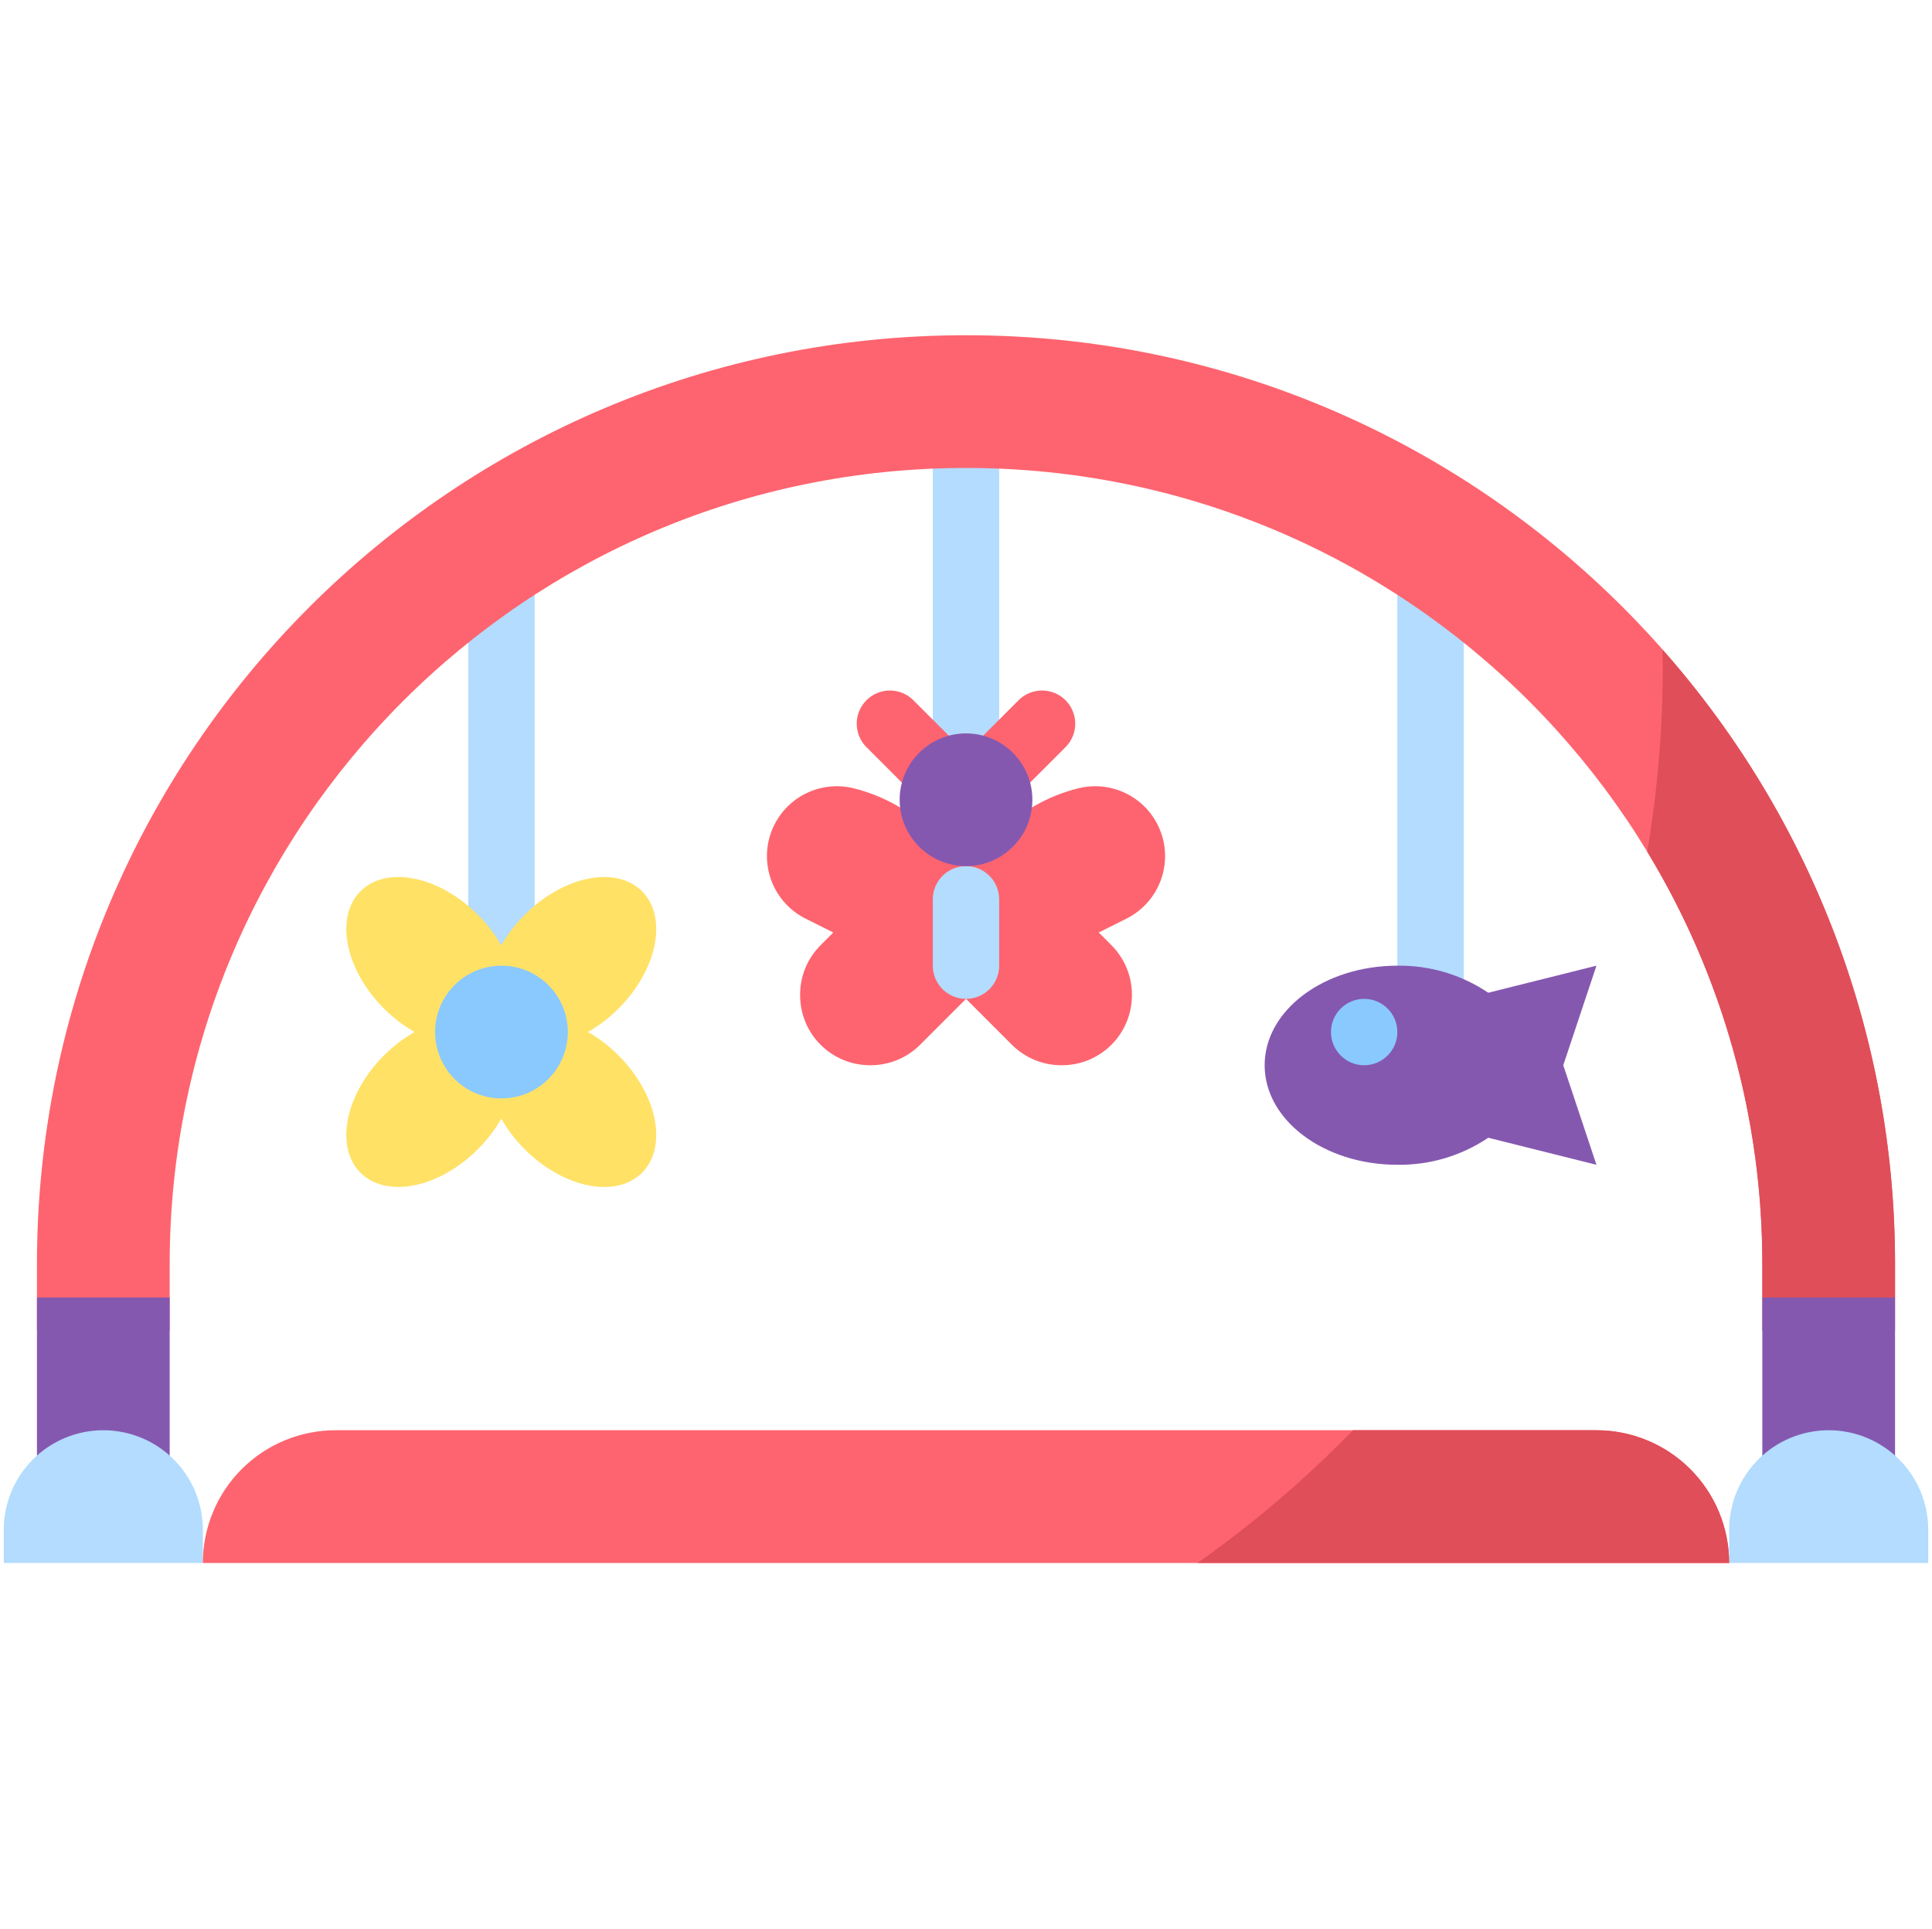
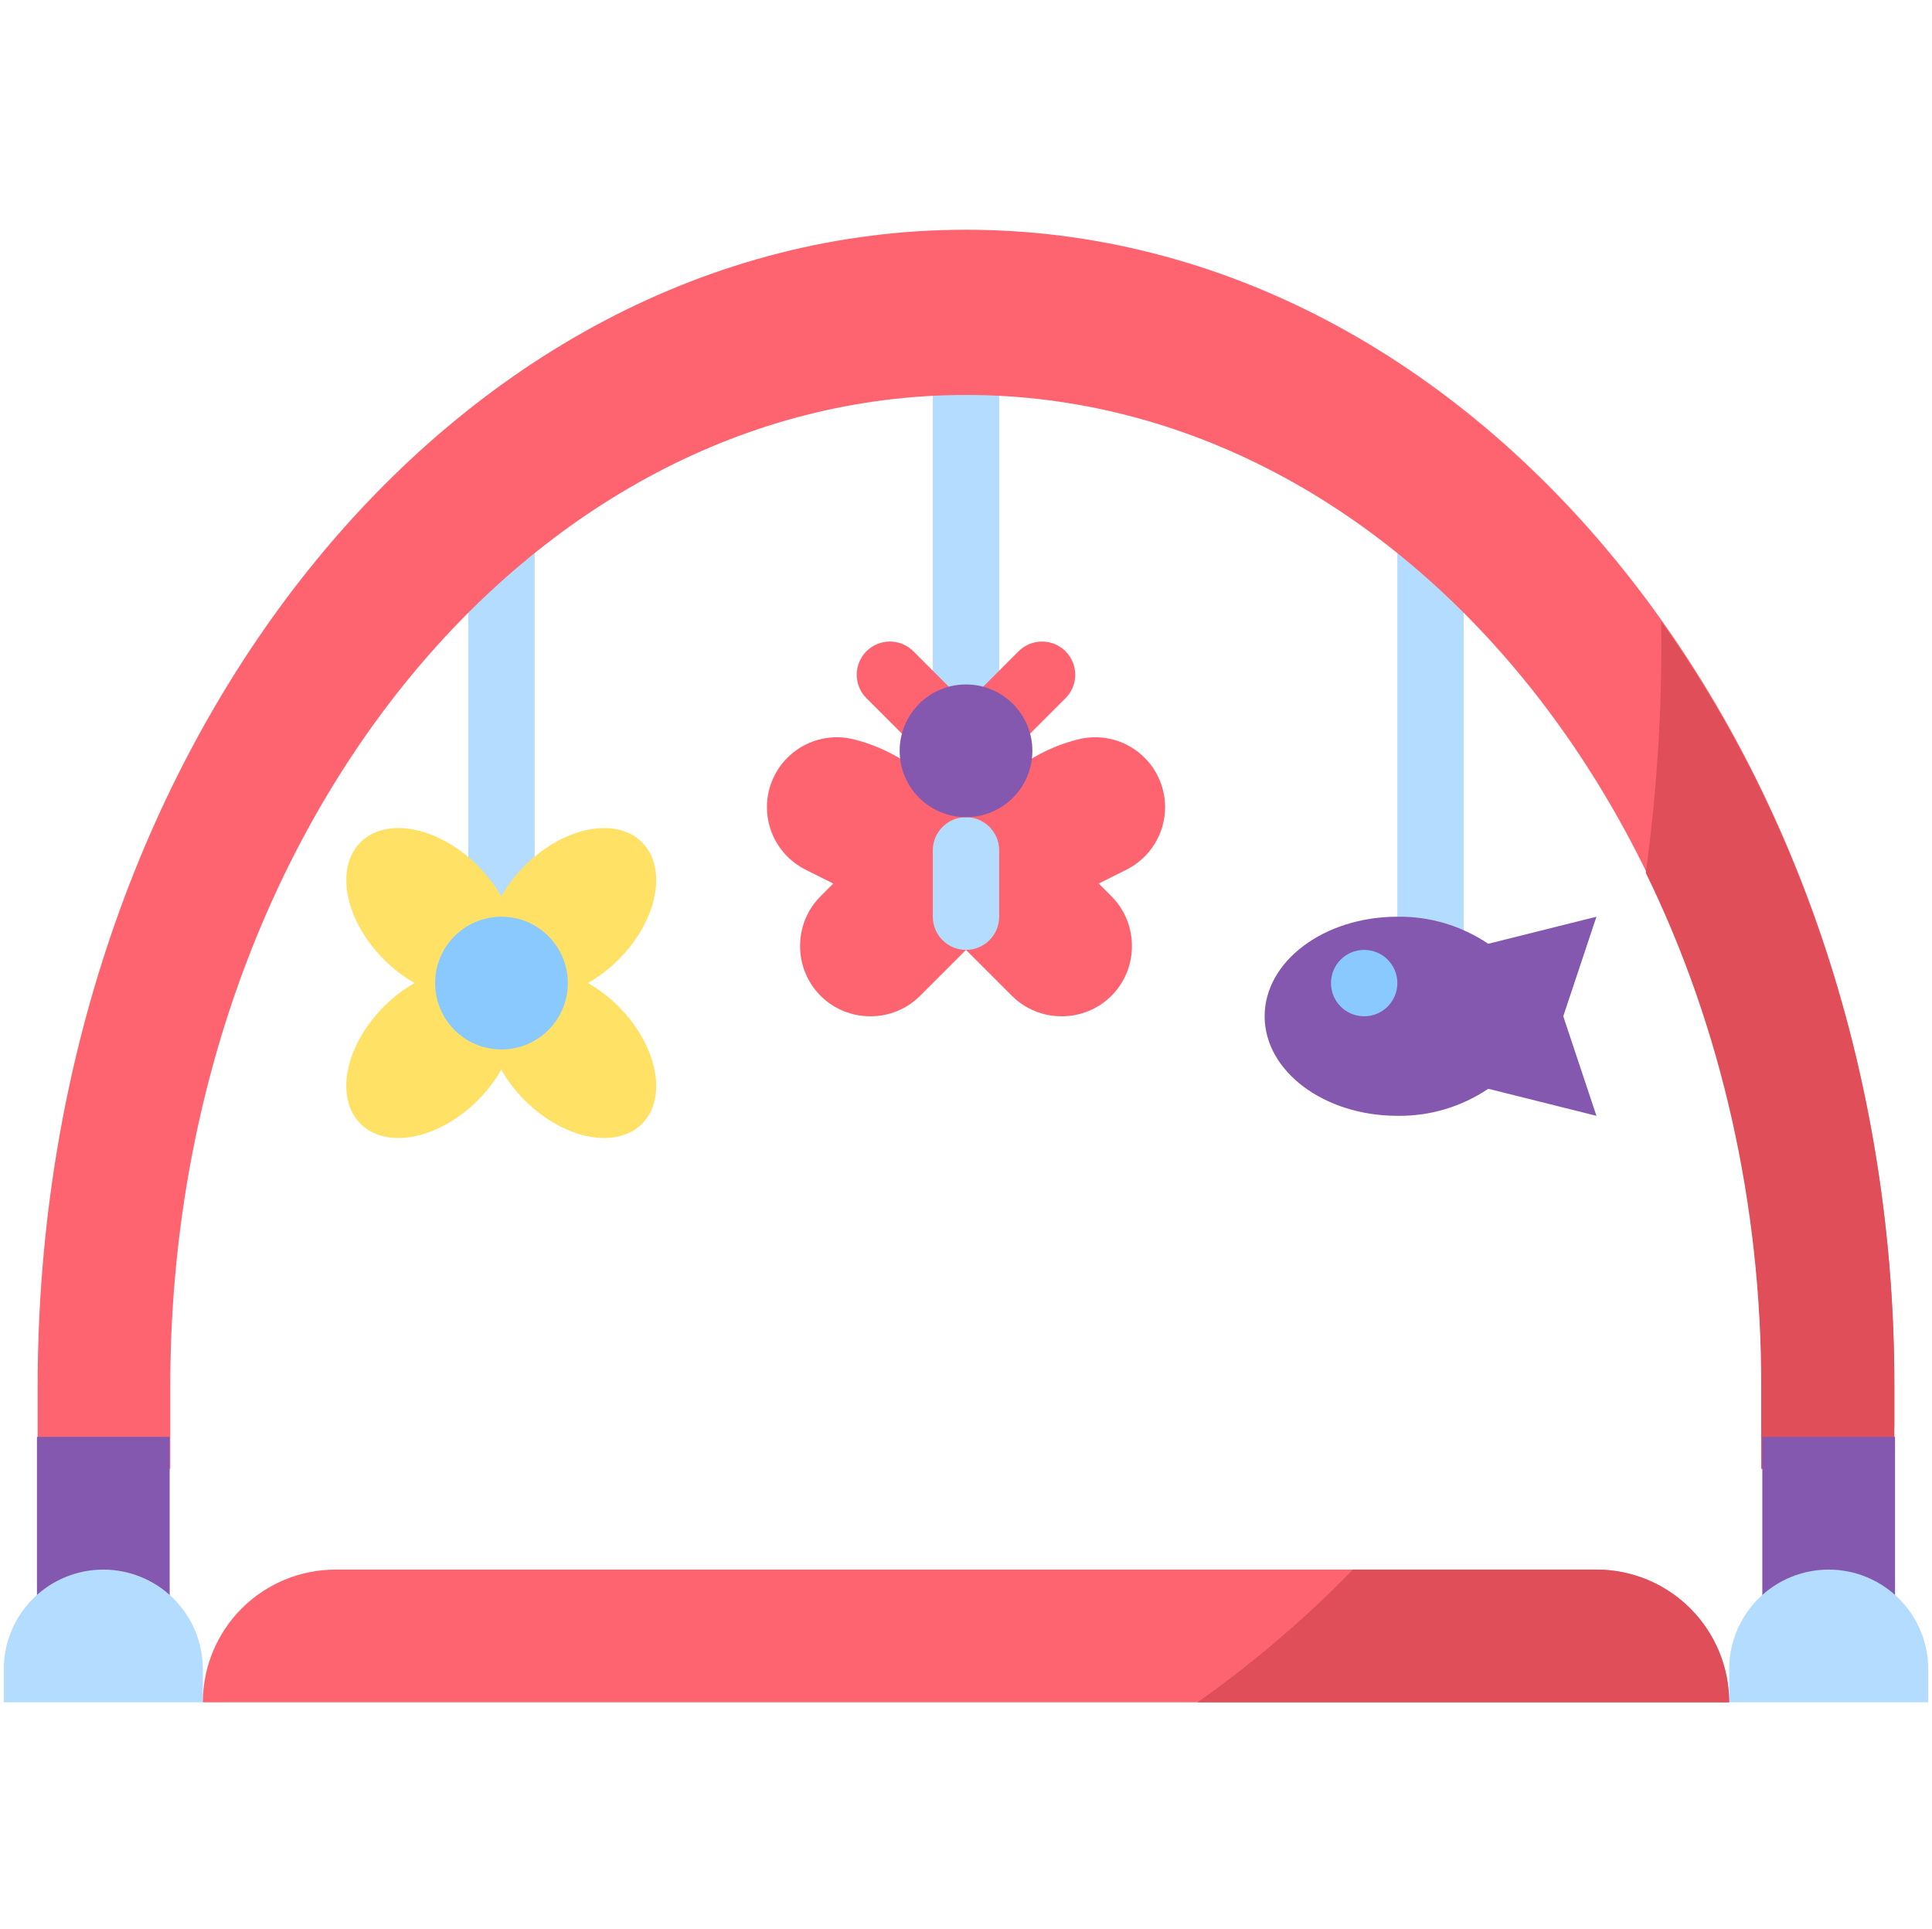
<svg xmlns="http://www.w3.org/2000/svg" width="513" height="512" viewBox="0 0 513 512" fill="none">
-   <path d="M124.344 150.129H141.964V254.752H124.344V150.129Z" fill="#B3DCFE" />
-   <path d="M247.688 97.818H265.308V212.353H247.688V97.818Z" fill="#B3DCFE" />
-   <path d="M371.031 150.129H388.652V265.214H371.031V150.129Z" fill="#B3DCFE" />
-   <path d="M256.503 265.215L268.687 277.4C272.168 280.88 276.889 282.836 281.811 282.836H281.994C284.432 282.836 286.845 282.356 289.097 281.423C291.349 280.49 293.395 279.123 295.118 277.4C296.842 275.676 298.209 273.63 299.142 271.378C300.074 269.127 300.554 266.713 300.554 264.276V264.093C300.554 259.17 298.599 254.45 295.118 250.969L291.744 247.594L299.105 243.914C302.188 242.372 304.781 240.003 306.593 237.071C308.405 234.139 309.365 230.76 309.365 227.313C309.365 224.493 308.722 221.709 307.485 219.175C306.248 216.64 304.45 214.42 302.227 212.685C300.004 210.949 297.414 209.743 294.655 209.158C291.896 208.573 289.04 208.624 286.304 209.308C278.334 211.3 271.055 215.421 265.246 221.231L256.503 229.974L247.76 221.231C241.951 215.421 234.672 211.3 226.702 209.308C223.965 208.624 221.109 208.573 218.35 209.158C215.591 209.743 213.002 210.949 210.779 212.685C208.556 214.42 206.757 216.64 205.521 219.175C204.284 221.709 203.641 224.493 203.641 227.313C203.641 230.76 204.601 234.139 206.413 237.071C208.225 240.003 210.817 242.372 213.9 243.914L221.261 247.594L217.887 250.969C214.406 254.45 212.451 259.17 212.451 264.093V264.276C212.451 266.713 212.931 269.127 213.864 271.378C214.796 273.63 216.164 275.676 217.887 277.4C219.611 279.123 221.657 280.49 223.908 281.423C226.16 282.356 228.574 282.836 231.011 282.836H231.194C236.116 282.836 240.837 280.88 244.318 277.4L256.503 265.215Z" fill="#FE646F" />
-   <path d="M265.308 238.783C265.308 233.917 261.364 229.973 256.498 229.973C251.632 229.973 247.688 233.917 247.688 238.783V256.404C247.688 261.27 251.632 265.214 256.498 265.214C261.364 265.214 265.308 261.27 265.308 256.404V238.783Z" fill="#B3DCFE" />
-   <path d="M133.097 274.007C139.977 267.127 137.188 253.183 126.868 242.863C116.548 232.542 102.604 229.754 95.724 236.634C88.843 243.514 91.632 257.458 101.952 267.779C112.273 278.099 126.217 280.888 133.097 274.007Z" fill="#FFE166" />
-   <path d="M164.243 267.784C174.563 257.463 177.352 243.519 170.472 236.639C163.592 229.759 149.648 232.548 139.327 242.868C129.007 253.188 126.218 267.132 133.098 274.013C139.979 280.893 153.923 278.104 164.243 267.784Z" fill="#FFE166" />
-   <path d="M126.868 305.155C137.188 294.834 139.977 280.89 133.097 274.01C126.217 267.13 112.273 269.919 101.952 280.239C91.632 290.559 88.843 304.503 95.724 311.384C102.604 318.264 116.548 315.475 126.868 305.155Z" fill="#FFE166" />
-   <path d="M170.472 311.386C177.352 304.506 174.563 290.562 164.243 280.242C153.923 269.921 139.979 267.133 133.098 274.013C126.218 280.893 129.007 294.837 139.327 305.157C149.648 315.478 163.592 318.267 170.472 311.386Z" fill="#FFE166" />
-   <path d="M133.152 291.646C142.884 291.646 150.773 283.757 150.773 274.025C150.773 264.293 142.884 256.404 133.152 256.404C123.42 256.404 115.531 264.293 115.531 274.025C115.531 283.757 123.42 291.646 133.152 291.646Z" fill="#8AC9FE" />
-   <path d="M423.9 256.405L395.175 263.587C388.052 258.784 379.628 256.278 371.038 256.405C351.575 256.405 335.797 268.238 335.797 282.836C335.797 297.434 351.575 309.267 371.038 309.267C379.628 309.394 388.052 306.888 395.175 302.086L423.9 309.267L415.09 282.836L423.9 256.405Z" fill="#8558B0" />
-   <path d="M256.496 221.162C255.339 221.163 254.193 220.936 253.124 220.494C252.054 220.051 251.083 219.401 250.266 218.582L230.065 198.381C229.247 197.562 228.598 196.591 228.155 195.522C227.712 194.453 227.484 193.308 227.484 192.151C227.484 190.993 227.712 189.848 228.155 188.779C228.598 187.71 229.247 186.739 230.065 185.92C230.883 185.102 231.854 184.453 232.923 184.011C233.992 183.568 235.138 183.34 236.295 183.34C237.452 183.34 238.598 183.568 239.667 184.011C240.736 184.453 241.707 185.102 242.525 185.92L256.496 199.893L270.467 185.92C271.285 185.102 272.256 184.453 273.325 184.011C274.394 183.568 275.54 183.34 276.697 183.34C277.854 183.34 279 183.568 280.069 184.011C281.138 184.453 282.109 185.102 282.927 185.92C283.745 186.739 284.394 187.71 284.837 188.779C285.28 189.848 285.508 190.993 285.508 192.151C285.508 193.308 285.28 194.453 284.837 195.522C284.394 196.591 283.745 197.562 282.927 198.381L262.726 218.582C261.909 219.401 260.938 220.051 259.869 220.494C258.799 220.936 257.653 221.163 256.496 221.162Z" fill="#FE646F" />
-   <path d="M256.504 229.974C266.235 229.974 274.124 222.085 274.124 212.353C274.124 202.621 266.235 194.732 256.504 194.732C246.772 194.732 238.883 202.621 238.883 212.353C238.883 222.085 246.772 229.974 256.504 229.974Z" fill="#8558B0" />
-   <path d="M371.035 274.025C371.035 269.159 367.09 265.215 362.224 265.215C357.359 265.215 353.414 269.159 353.414 274.025C353.414 278.891 357.359 282.836 362.224 282.836C367.09 282.836 371.035 278.891 371.035 274.025Z" fill="#8AC9FE" />
-   <path d="M256.502 89.008C120.259 89.008 9.812 199.454 9.812 335.697V353.318H45.054V335.697C45.054 218.917 139.722 124.249 256.502 124.249C373.282 124.249 467.95 218.917 467.95 335.697V344.508H503.192V335.697C503.192 199.454 392.745 89.008 256.502 89.008Z" fill="#FE646F" />
-   <path d="M441.452 172.486C441.476 174.028 441.51 175.57 441.51 177.112C441.51 193.539 440.127 209.937 437.375 226.131C457.428 259.156 468.003 297.062 467.941 335.698V353.319H503.183V335.698C503.265 275.574 481.302 217.506 441.452 172.486Z" fill="#DF4E59" />
-   <path d="M9.812 344.508H45.054V388.56H9.812V344.508Z" fill="#8558B0" />
-   <path d="M1 414.991H53.862V406.181C53.862 399.171 51.077 392.448 46.121 387.491C41.164 382.535 34.441 379.75 27.431 379.75C20.421 379.75 13.698 382.535 8.741 387.491C3.785 392.448 1 399.171 1 406.181V414.991Z" fill="#B3DCFE" />
-   <path d="M467.945 344.508H503.187V388.56H467.945V344.508Z" fill="#8558B0" />
-   <path d="M459.141 414.991H512.003V406.181C512.003 399.171 509.218 392.448 504.261 387.491C499.304 382.535 492.582 379.75 485.572 379.75C478.562 379.75 471.839 382.535 466.882 387.491C461.925 392.448 459.141 399.171 459.141 406.181V414.991Z" fill="#B3DCFE" />
-   <path d="M53.859 414.991H459.135C459.135 405.645 455.422 396.681 448.813 390.072C442.204 383.463 433.24 379.75 423.894 379.75H89.101C79.754 379.75 70.79 383.463 64.181 390.072C57.572 396.681 53.859 405.645 53.859 414.991Z" fill="#FE646F" />
-   <path d="M423.898 379.75H359.241C346.604 392.752 332.784 404.55 317.961 414.991H459.139C459.139 405.645 455.426 396.681 448.817 390.072C442.208 383.463 433.244 379.75 423.898 379.75Z" fill="#DF4E59" />
+   <path d="M124.344 137.129H141.964V241.752H124.344V137.129Z" fill="#B3DCFE" />
+   <path d="M247.688 84.818H265.308V199.353H247.688V84.818Z" fill="#B3DCFE" />
+   <path d="M371.031 137.129H388.652V252.214H371.031V137.129Z" fill="#B3DCFE" />
+   <path d="M256.503 252.215L268.687 264.4C272.168 267.88 276.889 269.836 281.811 269.836H281.994C284.432 269.836 286.845 269.356 289.097 268.423C291.349 267.49 293.395 266.123 295.118 264.4C296.842 262.676 298.209 260.63 299.142 258.378C300.074 256.127 300.554 253.713 300.554 251.276V251.093C300.554 246.17 298.599 241.45 295.118 237.969L291.744 234.594L299.105 230.914C302.188 229.372 304.781 227.003 306.593 224.071C308.405 221.139 309.365 217.76 309.365 214.313C309.365 211.493 308.722 208.709 307.485 206.175C306.248 203.64 304.45 201.42 302.227 199.685C300.004 197.949 297.414 196.743 294.655 196.158C291.896 195.573 289.04 195.624 286.304 196.308C278.334 198.3 271.055 202.421 265.246 208.231L256.503 216.974L247.76 208.231C241.951 202.421 234.672 198.3 226.702 196.308C223.965 195.624 221.109 195.573 218.35 196.158C215.591 196.743 213.002 197.949 210.779 199.685C208.556 201.42 206.757 203.64 205.521 206.175C204.284 208.709 203.641 211.493 203.641 214.313C203.641 217.76 204.601 221.139 206.413 224.071C208.225 227.003 210.817 229.372 213.9 230.914L221.261 234.594L217.887 237.969C214.406 241.45 212.451 246.17 212.451 251.093V251.276C212.451 253.713 212.931 256.127 213.864 258.378C214.796 260.63 216.164 262.676 217.887 264.4C219.611 266.123 221.657 267.49 223.908 268.423C226.16 269.356 228.574 269.836 231.011 269.836H231.194C236.116 269.836 240.837 267.88 244.318 264.4L256.503 252.215Z" fill="#FE646F" />
+   <path d="M265.308 225.783C265.308 220.917 261.364 216.973 256.498 216.973C251.632 216.973 247.688 220.917 247.688 225.783V243.404C247.688 248.27 251.632 252.214 256.498 252.214C261.364 252.214 265.308 248.27 265.308 243.404V225.783Z" fill="#B3DCFE" />
+   <path d="M133.097 261.007C139.977 254.127 137.188 240.183 126.868 229.863C116.548 219.542 102.604 216.754 95.724 223.634C88.843 230.514 91.632 244.458 101.952 254.779C112.273 265.099 126.217 267.888 133.097 261.007Z" fill="#FFE166" />
+   <path d="M164.243 254.784C174.563 244.463 177.352 230.519 170.472 223.639C163.592 216.759 149.648 219.548 139.327 229.868C129.007 240.188 126.218 254.132 133.098 261.013C139.979 267.893 153.923 265.104 164.243 254.784Z" fill="#FFE166" />
+   <path d="M126.868 292.155C137.188 281.834 139.977 267.89 133.097 261.01C126.217 254.13 112.273 256.919 101.952 267.239C91.632 277.559 88.843 291.503 95.724 298.384C102.604 305.264 116.548 302.475 126.868 292.155Z" fill="#FFE166" />
+   <path d="M170.472 298.386C177.352 291.506 174.563 277.562 164.243 267.242C153.923 256.921 139.979 254.133 133.098 261.013C126.218 267.893 129.007 281.837 139.327 292.157C149.648 302.478 163.592 305.267 170.472 298.386Z" fill="#FFE166" />
+   <path d="M133.152 278.646C142.884 278.646 150.773 270.757 150.773 261.025C150.773 251.293 142.884 243.404 133.152 243.404C123.42 243.404 115.531 251.293 115.531 261.025C115.531 270.757 123.42 278.646 133.152 278.646Z" fill="#8AC9FE" />
+   <path d="M423.9 243.405L395.175 250.587C388.052 245.784 379.628 243.278 371.038 243.405C351.575 243.405 335.797 255.238 335.797 269.836C335.797 284.434 351.575 296.267 371.038 296.267C379.628 296.394 388.052 293.888 395.175 289.086L423.9 296.267L415.09 269.836L423.9 243.405Z" fill="#8558B0" />
+   <path d="M256.496 208.162C255.339 208.163 254.193 207.936 253.124 207.494C252.054 207.051 251.083 206.401 250.266 205.582L230.065 185.381C229.247 184.562 228.598 183.591 228.155 182.522C227.712 181.453 227.484 180.308 227.484 179.151C227.484 177.993 227.712 176.848 228.155 175.779C228.598 174.71 229.247 173.739 230.065 172.92C230.883 172.102 231.854 171.453 232.923 171.011C233.992 170.568 235.138 170.34 236.295 170.34C237.452 170.34 238.598 170.568 239.667 171.011C240.736 171.453 241.707 172.102 242.525 172.92L256.496 186.893L270.467 172.92C271.285 172.102 272.256 171.453 273.325 171.011C274.394 170.568 275.54 170.34 276.697 170.34C277.854 170.34 279 170.568 280.069 171.011C281.138 171.453 282.109 172.102 282.927 172.92C283.745 173.739 284.394 174.71 284.837 175.779C285.28 176.848 285.508 177.993 285.508 179.151C285.508 180.308 285.28 181.453 284.837 182.522C284.394 183.591 283.745 184.562 282.927 185.381L262.726 205.582C261.909 206.401 260.938 207.051 259.869 207.494C258.799 207.936 257.653 208.163 256.496 208.162Z" fill="#FE646F" />
+   <path d="M256.504 216.974C266.235 216.974 274.124 209.085 274.124 199.353C274.124 189.621 266.235 181.732 256.504 181.732C246.772 181.732 238.883 189.621 238.883 199.353C238.883 209.085 246.772 216.974 256.504 216.974Z" fill="#8558B0" />
+   <path d="M371.035 261.025C371.035 256.159 367.09 252.215 362.224 252.215C357.359 252.215 353.414 256.159 353.414 261.025C353.414 265.891 357.359 269.836 362.224 269.836C367.09 269.836 371.035 265.891 371.035 261.025Z" fill="#8AC9FE" />
+   <path d="M256.5 61C120.362 61 10 198.478 10 368.067V390H45.214V368.067C45.214 222.705 139.81 104.867 256.5 104.867C373.19 104.867 467.786 222.705 467.786 368.067V379.033H503V368.067C503 198.478 392.638 61 256.5 61Z" fill="#FE646F" />
+   <path d="M441.089 165C441.113 166.918 441.147 168.837 441.147 170.755C441.147 191.194 439.76 211.597 437 231.748C457.111 272.838 467.717 320.003 467.656 368.076V390H503V368.076C503.082 293.267 481.056 221.016 441.089 165Z" fill="#DF4E59" />
+   <path d="M9.812 381.508H45.054V425.56H9.812V381.508Z" fill="#8558B0" />
+   <path d="M1 451.991H53.862V443.181C53.862 436.171 51.077 429.448 46.121 424.491C41.164 419.535 34.441 416.75 27.431 416.75C20.421 416.75 13.698 419.535 8.741 424.491C3.785 429.448 1 436.171 1 443.181V451.991Z" fill="#B3DCFE" />
+   <path d="M467.945 381.508H503.187V425.56H467.945V381.508Z" fill="#8558B0" />
+   <path d="M459.141 451.991H512.003V443.181C512.003 436.171 509.218 429.448 504.261 424.491C499.304 419.535 492.582 416.75 485.572 416.75C478.562 416.75 471.839 419.535 466.882 424.491C461.925 429.448 459.141 436.171 459.141 443.181V451.991Z" fill="#B3DCFE" />
+   <path d="M53.859 451.991H459.135C459.135 442.645 455.422 433.681 448.813 427.072C442.204 420.463 433.24 416.75 423.894 416.75H89.101C79.754 416.75 70.79 420.463 64.181 427.072C57.572 433.681 53.859 442.645 53.859 451.991Z" fill="#FE646F" />
+   <path d="M423.898 416.75H359.241C346.604 429.752 332.784 441.55 317.961 451.991H459.139C459.139 442.645 455.426 433.681 448.817 427.072C442.208 420.463 433.244 416.75 423.898 416.75Z" fill="#DF4E59" />
</svg>
